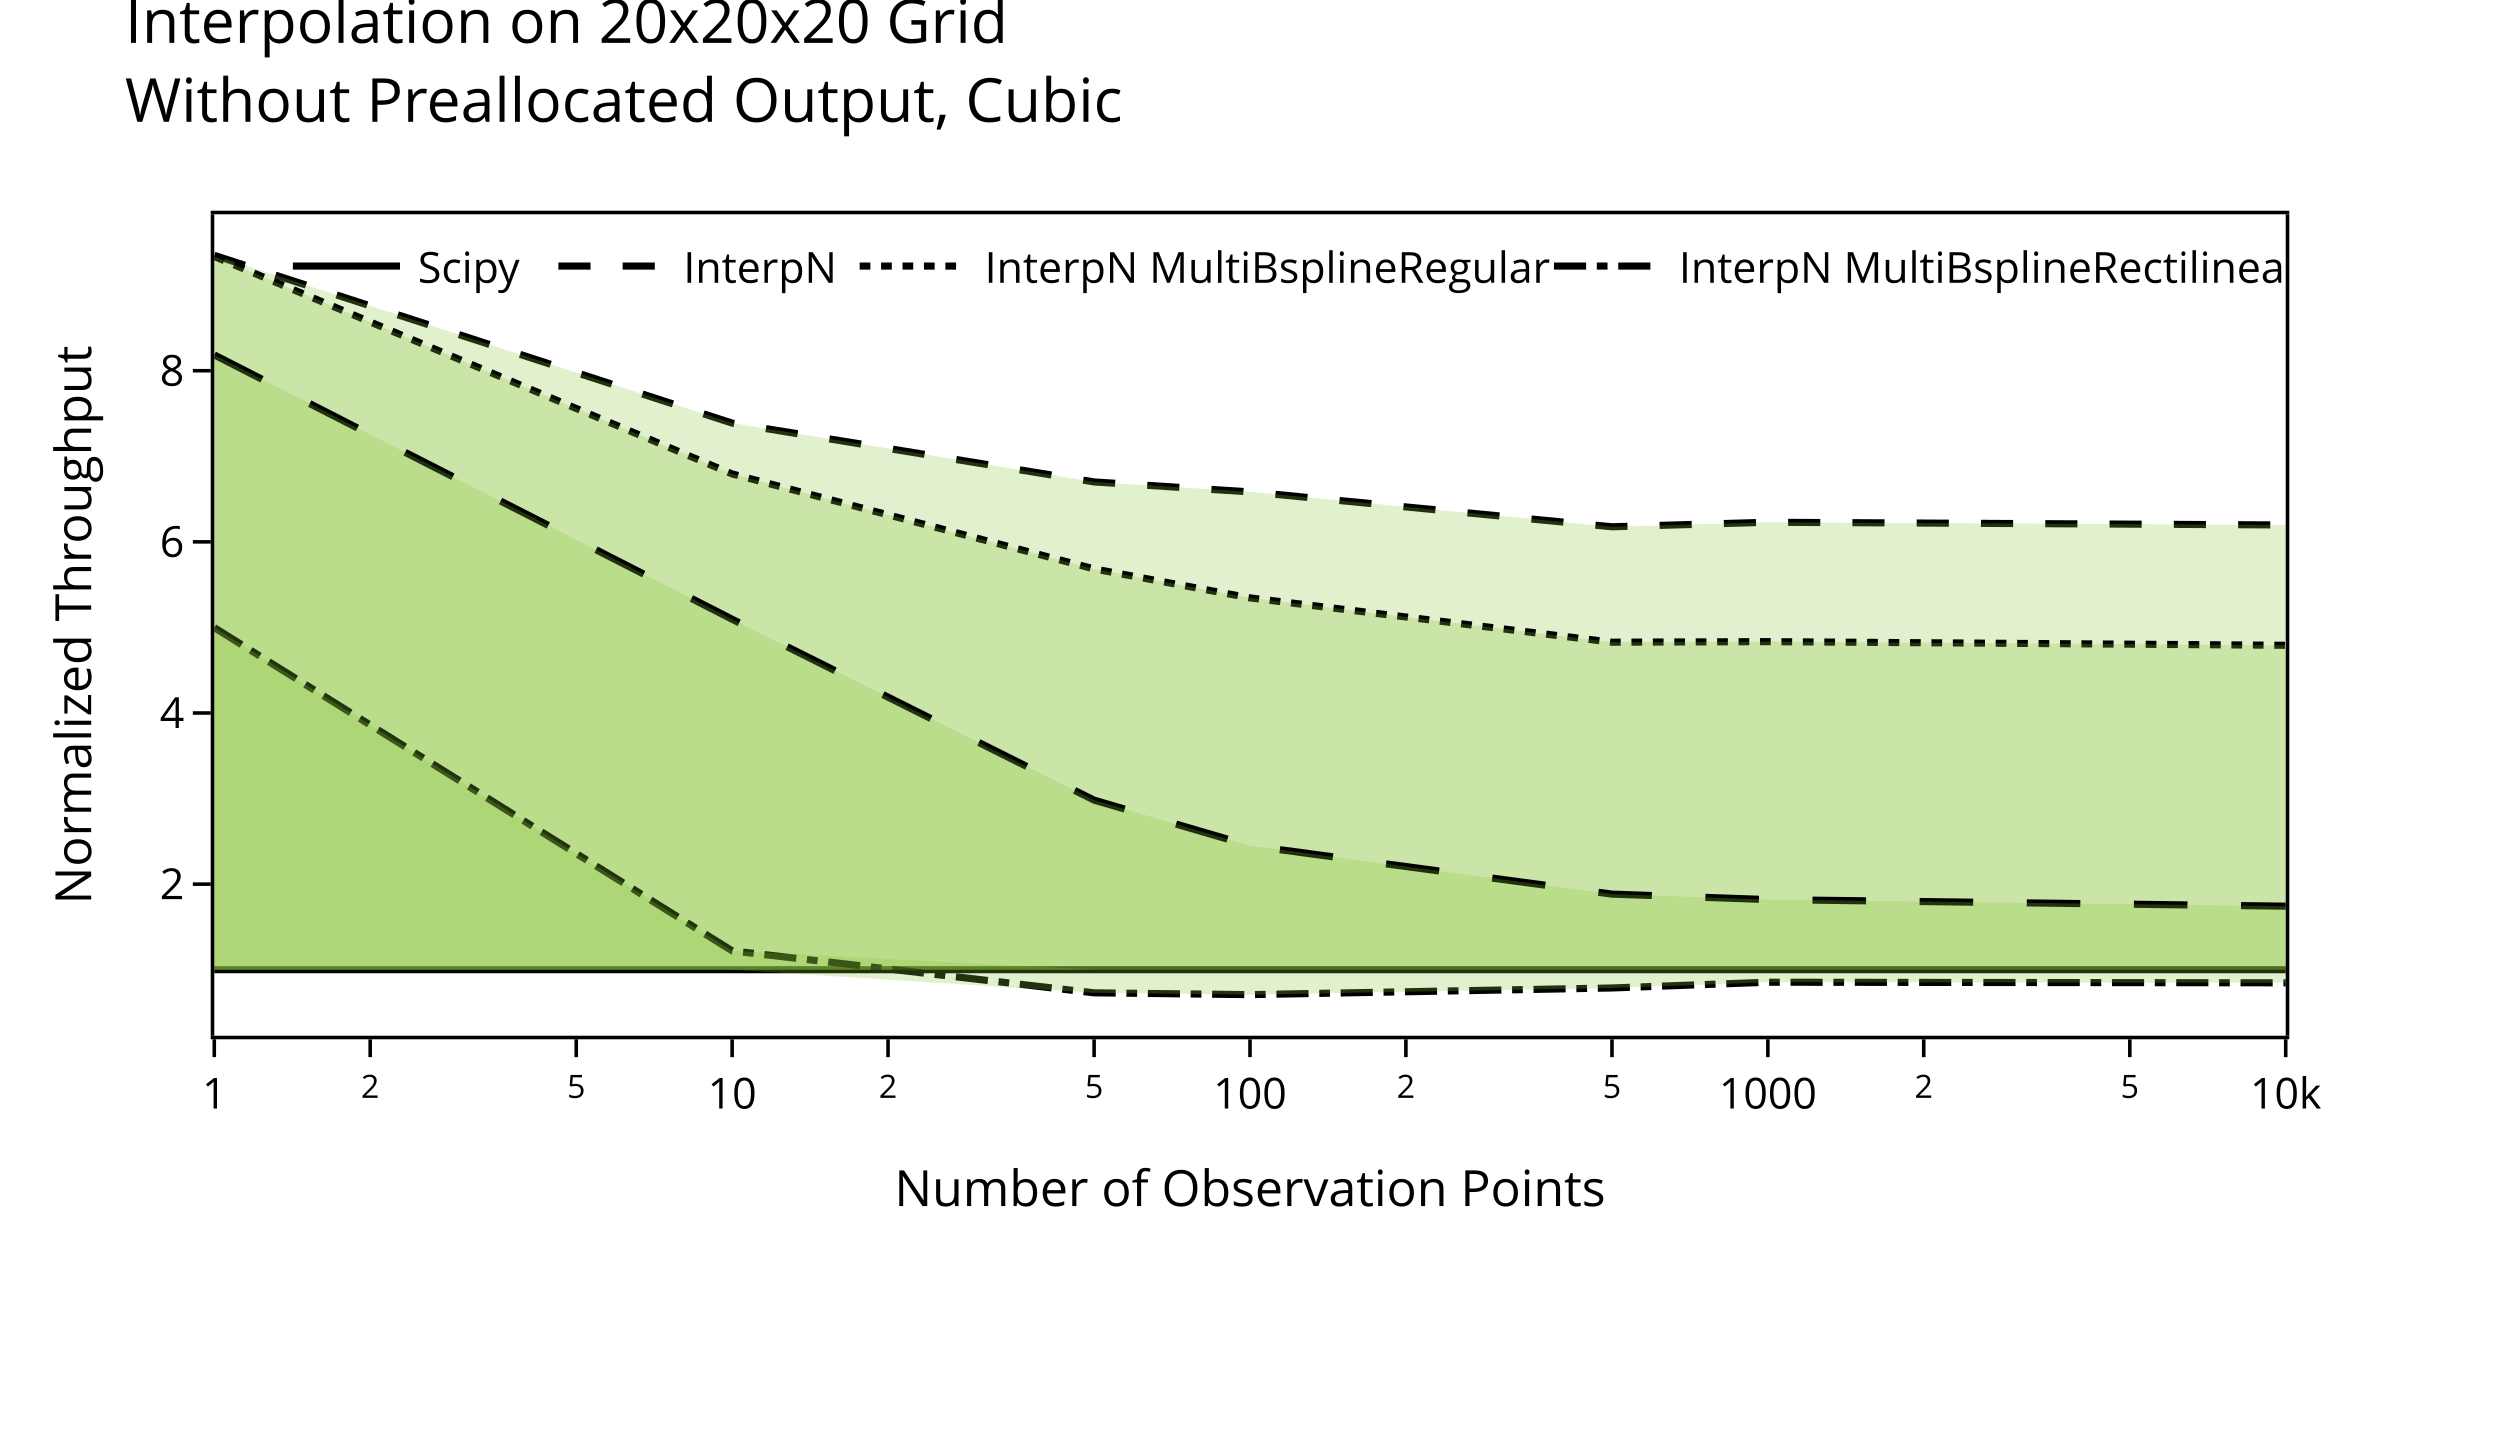
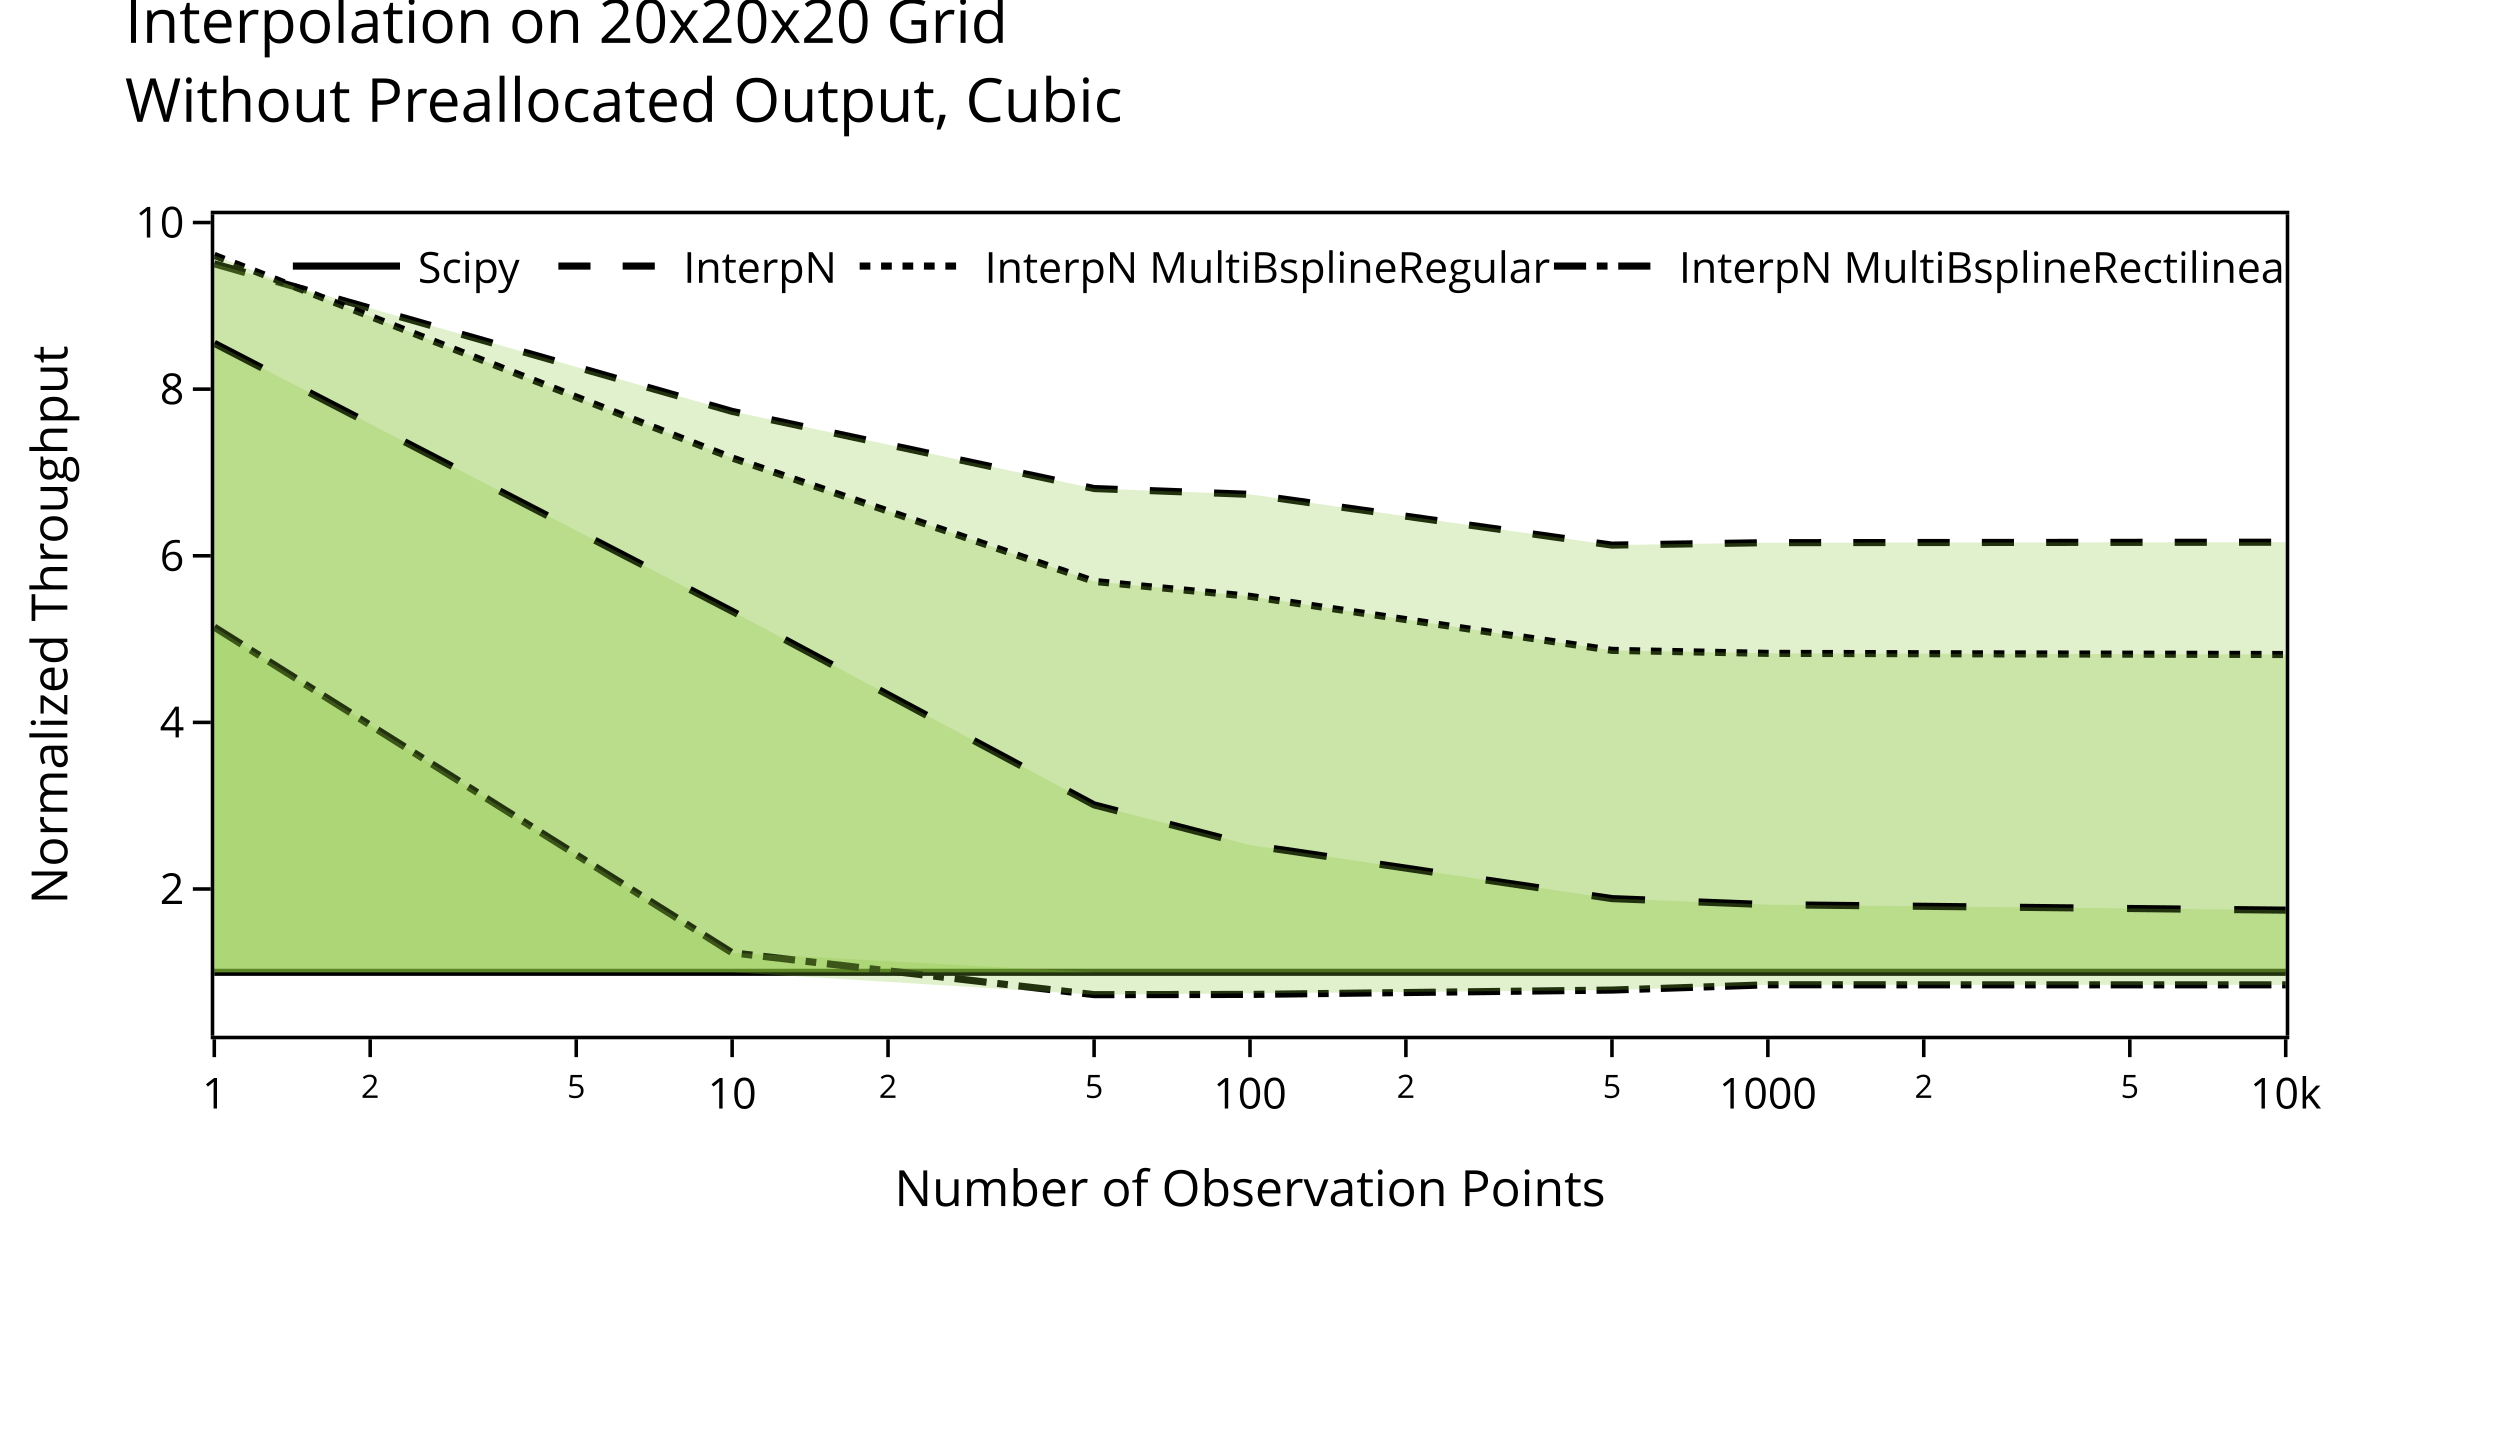
<svg xmlns="http://www.w3.org/2000/svg" class="main-svg" width="700" height="400" style="" viewBox="0 0 700 400">
  <rect x="0" y="0" width="700" height="400" style="fill: rgb(0, 0, 0); fill-opacity: 0;" />
-   <defs id="defs-8075be">
+   <defs id="defs-3d2f14">
    <g class="clips">
-       <clipPath id="clip8075bexyplot" class="plotclip">
+       <clipPath id="clip3d2f14xyplot" class="plotclip">
        <rect width="580" height="230" />
      </clipPath>
-       <clipPath class="axesclip" id="clip8075bex">
+       <clipPath class="axesclip" id="clip3d2f14x">
        <rect x="60" y="0" width="580" height="400" />
      </clipPath>
-       <clipPath class="axesclip" id="clip8075bey">
+       <clipPath class="axesclip" id="clip3d2f14y">
        <rect x="0" y="60" width="700" height="230" />
      </clipPath>
-       <clipPath class="axesclip" id="clip8075bexy">
+       <clipPath class="axesclip" id="clip3d2f14xy">
        <rect x="60" y="60" width="580" height="230" />
      </clipPath>
    </g>
    <g class="gradients" />
    <g class="patterns" />
  </defs>
  <g class="bglayer">
    <rect class="bg" x="60" y="60" width="580" height="230" style="fill: rgb(0, 0, 0); fill-opacity: 0; stroke-width: 0;" />
  </g>
  <g class="layer-below">
    <g class="imagelayer" />
    <g class="shapelayer" />
  </g>
  <g class="cartesianlayer">
    <g class="subplot xy">
      <g class="layer-subplot">
        <g class="shapelayer" />
        <g class="imagelayer" />
      </g>
      <g class="minor-gridlayer">
        <g class="x" />
        <g class="y" />
      </g>
      <g class="gridlayer">
        <g class="x" />
        <g class="y" />
      </g>
      <g class="zerolinelayer" />
      <g class="layer-between">
        <g class="shapelayer" />
        <g class="imagelayer" />
      </g>
      <path class="xlines-below" />
      <path class="ylines-below" />
      <g class="overlines-below" />
      <g class="xaxislayer-below" />
      <g class="yaxislayer-below" />
      <g class="overaxes-below" />
      <g class="overplot">
-         <g class="xy" transform="translate(60,60)" clip-path="url(#clip8075bexyplot)">
+         <g class="xy" transform="translate(60,60)" clip-path="url(#clip3d2f14xyplot)">
          <g class="scatterlayer mlayer">
-             <g class="trace scatter trace9dcabd" style="stroke-miterlimit: 2; opacity: 1;">
-               <g class="fills" />
-               <g class="errorbars" />
-               <g class="lines">
-                 <path class="js-line" d="M0,211.52L580,211.52" style="vector-effect: none; fill: none; stroke: rgb(0, 0, 0); stroke-opacity: 1; stroke-width: 2px; opacity: 1;" />
-               </g>
-               <g class="points" />
-               <g class="text" />
-             </g>
-             <g class="trace scatter trace6fada3" style="stroke-miterlimit: 2; opacity: 1;">
-               <g class="fills" />
-               <g class="errorbars" />
-               <g class="lines">
-                 <path class="js-line" d="M0,11.5L145,58.47L246.35,74.94L290,77.73L391.35,87.5L435,86.23L580,86.99" style="vector-effect: none; fill: none; stroke: rgb(0, 0, 0); stroke-opacity: 1; stroke-dasharray: 9px, 9px; stroke-width: 2px; opacity: 1;" />
-               </g>
-               <g class="points" />
-               <g class="text" />
-             </g>
-             <g class="trace scatter traceb6ef8d" style="stroke-miterlimit: 2; opacity: 1;">
+             <g class="trace scatter tracedb66f1" style="stroke-miterlimit: 2; opacity: 1;">
+               <g class="fills" />
+               <g class="errorbars" />
+               <g class="lines">
+                 <path class="js-line" d="M0,212.24L580,212.24" style="vector-effect: none; fill: none; stroke: rgb(0, 0, 0); stroke-opacity: 1; stroke-width: 2px; opacity: 1;" />
+               </g>
+               <g class="points" />
+               <g class="text" />
+             </g>
+             <g class="trace scatter tracebe2a00" style="stroke-miterlimit: 2; opacity: 1;">
+               <g class="fills" />
+               <g class="errorbars" />
+               <g class="lines">
+                 <path class="js-line" d="M0,13.86L145,55.19L246.35,76.79L290,78.42L391.35,92.63L435,91.94L580,91.82" style="vector-effect: none; fill: none; stroke: rgb(0, 0, 0); stroke-opacity: 1; stroke-dasharray: 9px, 9px; stroke-width: 2px; opacity: 1;" />
+               </g>
+               <g class="points" />
+               <g class="text" />
+             </g>
+             <g class="trace scatter trace1e8b63" style="stroke-miterlimit: 2; opacity: 1;">
              <g class="fills">
                <g>
-                   <path class="js-fill" d="M0,11.5L145,58.47L246.35,74.94L290,77.73L391.35,87.5L435,86.23L580,86.99L580,211.52L435,211.52L0,211.52Z" style="fill: rgb(139, 196, 59); fill-opacity: 0.25; stroke-width: 0;" />
+                   <path class="js-fill" d="M0,13.86L145,55.19L246.35,76.79L290,78.42L391.35,92.63L435,91.94L580,91.82L580,212.24L435,212.24L0,212.24Z" style="fill: rgb(139, 196, 59); fill-opacity: 0.25; stroke-width: 0;" />
                </g>
              </g>
              <g class="errorbars" />
              <g class="lines">
-                 <path class="js-line" d="M0,11.5L145,58.47L246.35,74.94L290,77.73L391.35,87.5L435,86.23L580,86.99L580,211.52L435,211.52L0,211.52" style="vector-effect: none; fill: none; stroke: rgb(0, 204, 150); stroke-opacity: 1; stroke-width: 0px; opacity: 1;" />
-               </g>
-               <g class="points" />
-               <g class="text" />
-             </g>
-             <g class="trace scatter trace625bb9" style="stroke-miterlimit: 2; opacity: 1;">
-               <g class="fills" />
-               <g class="errorbars" />
-               <g class="lines">
-                 <path class="js-line" d="M0,11.82L145,72.7L246.35,99.3L290,107.41L391.35,119.82L435,119.66L580,120.68" style="vector-effect: none; fill: none; stroke: rgb(0, 0, 0); stroke-opacity: 1; stroke-dasharray: 3px, 3px; stroke-width: 2px; opacity: 1;" />
-               </g>
-               <g class="points" />
-               <g class="text" />
-             </g>
-             <g class="trace scatter trace9e0689" style="stroke-miterlimit: 2; opacity: 1;">
+                 <path class="js-line" d="M0,13.86L145,55.19L246.35,76.79L290,78.42L391.35,92.63L435,91.94L580,91.82L580,212.24L435,212.24L0,212.24" style="vector-effect: none; fill: none; stroke: rgb(0, 204, 150); stroke-opacity: 1; stroke-width: 0px; opacity: 1;" />
+               </g>
+               <g class="points" />
+               <g class="text" />
+             </g>
+             <g class="trace scatter trace428259" style="stroke-miterlimit: 2; opacity: 1;">
+               <g class="fills" />
+               <g class="errorbars" />
+               <g class="lines">
+                 <path class="js-line" d="M0,11.5L145,68.23L246.35,102.8L290,106.97L391.35,122.1L435,122.94L580,123.26" style="vector-effect: none; fill: none; stroke: rgb(0, 0, 0); stroke-opacity: 1; stroke-dasharray: 3px, 3px; stroke-width: 2px; opacity: 1;" />
+               </g>
+               <g class="points" />
+               <g class="text" />
+             </g>
+             <g class="trace scatter traceb912b2" style="stroke-miterlimit: 2; opacity: 1;">
              <g class="fills">
                <g>
-                   <path class="js-fill" d="M0,11.82L145,72.7L246.35,99.3L290,107.41L391.35,119.82L435,119.66L580,120.68L580,211.52L435,211.52L0,211.52Z" style="fill: rgb(139, 196, 59); fill-opacity: 0.25; stroke-width: 0;" />
+                   <path class="js-fill" d="M0,11.5L145,68.23L246.35,102.8L290,106.97L391.35,122.1L435,122.94L580,123.26L580,212.24L435,212.24L0,212.24Z" style="fill: rgb(139, 196, 59); fill-opacity: 0.25; stroke-width: 0;" />
                </g>
              </g>
              <g class="errorbars" />
              <g class="lines">
-                 <path class="js-line" d="M0,11.82L145,72.7L246.35,99.3L290,107.41L391.35,119.82L435,119.66L580,120.68L580,211.52L435,211.52L0,211.52" style="vector-effect: none; fill: none; stroke: rgb(255, 161, 90); stroke-opacity: 1; stroke-width: 0px; opacity: 1;" />
-               </g>
-               <g class="points" />
-               <g class="text" />
-             </g>
-             <g class="trace scatter trace5aaf58" style="stroke-miterlimit: 2; opacity: 1;">
-               <g class="fills" />
-               <g class="errorbars" />
-               <g class="lines">
-                 <path class="js-line" d="M0,115.74L145,206.24L246.35,217.99L290,218.5L391.35,216.63L435,215.02L580,215.19" style="vector-effect: none; fill: none; stroke: rgb(0, 0, 0); stroke-opacity: 1; stroke-dasharray: 9px, 3px, 3px, 3px; stroke-width: 2px; opacity: 1;" />
-               </g>
-               <g class="points" />
-               <g class="text" />
-             </g>
-             <g class="trace scatter trace3904d8" style="stroke-miterlimit: 2; opacity: 1;">
+                 <path class="js-line" d="M0,11.5L145,68.23L246.35,102.8L290,106.97L391.35,122.1L435,122.94L580,123.26L580,212.24L435,212.24L0,212.24" style="vector-effect: none; fill: none; stroke: rgb(255, 161, 90); stroke-opacity: 1; stroke-width: 0px; opacity: 1;" />
+               </g>
+               <g class="points" />
+               <g class="text" />
+             </g>
+             <g class="trace scatter trace3cf220" style="stroke-miterlimit: 2; opacity: 1;">
+               <g class="fills" />
+               <g class="errorbars" />
+               <g class="lines">
+                 <path class="js-line" d="M0,115.59L145,206.78L246.35,218.5L290,218.44L391.35,217.22L435,215.74L580,215.76" style="vector-effect: none; fill: none; stroke: rgb(0, 0, 0); stroke-opacity: 1; stroke-dasharray: 9px, 3px, 3px, 3px; stroke-width: 2px; opacity: 1;" />
+               </g>
+               <g class="points" />
+               <g class="text" />
+             </g>
+             <g class="trace scatter tracebbf7dc" style="stroke-miterlimit: 2; opacity: 1;">
              <g class="fills">
                <g>
-                   <path class="js-fill" d="M0,115.74L145,206.24L246.35,211.52L580,211.52L580,215.19L435,215.02L391.35,216.63L290,218.5L246.35,217.99L145,211.52L0,211.52Z" style="fill: rgb(139, 196, 59); fill-opacity: 0.25; stroke-width: 0;" />
+                   <path class="js-fill" d="M0,115.59L145,206.78L246.35,212.24L580,212.24L580,215.76L435,215.74L391.35,217.22L246.35,218.5L145,212.24L0,212.24Z" style="fill: rgb(139, 196, 59); fill-opacity: 0.25; stroke-width: 0;" />
                </g>
              </g>
              <g class="errorbars" />
              <g class="lines">
-                 <path class="js-line" d="M0,115.74L145,206.24L246.35,211.52L580,211.52L580,215.19L435,215.02L391.35,216.63L290,218.5L246.35,217.99L145,211.52L0,211.52" style="vector-effect: none; fill: none; stroke: rgb(255, 102, 146); stroke-opacity: 1; stroke-width: 0px; opacity: 1;" />
-               </g>
-               <g class="points" />
-               <g class="text" />
-             </g>
-             <g class="trace scatter trace181d31" style="stroke-miterlimit: 2; opacity: 1;">
-               <g class="fills" />
-               <g class="errorbars" />
-               <g class="lines">
-                 <path class="js-line" d="M0,39.38L145,113.39L246.35,164.04L290,176.8L391.35,190.35L435,191.88L580,193.73" style="vector-effect: none; fill: none; stroke: rgb(0, 0, 0); stroke-opacity: 1; stroke-dasharray: 15px, 15px; stroke-width: 2px; opacity: 1;" />
-               </g>
-               <g class="points" />
-               <g class="text" />
-             </g>
-             <g class="trace scatter trace26cff0" style="stroke-miterlimit: 2; opacity: 1;">
+                 <path class="js-line" d="M0,115.59L145,206.78L246.35,212.24L580,212.24L580,215.76L435,215.74L391.35,217.22L246.35,218.5L145,212.24L0,212.24" style="vector-effect: none; fill: none; stroke: rgb(255, 102, 146); stroke-opacity: 1; stroke-width: 0px; opacity: 1;" />
+               </g>
+               <g class="points" />
+               <g class="text" />
+             </g>
+             <g class="trace scatter trace3811a0" style="stroke-miterlimit: 2; opacity: 1;">
+               <g class="fills" />
+               <g class="errorbars" />
+               <g class="lines">
+                 <path class="js-line" d="M0,36.12L145,111.16L246.35,165.37L290,176.63L391.35,191.61L435,193.3L580,194.84" style="vector-effect: none; fill: none; stroke: rgb(0, 0, 0); stroke-opacity: 1; stroke-dasharray: 15px, 15px; stroke-width: 2px; opacity: 1;" />
+               </g>
+               <g class="points" />
+               <g class="text" />
+             </g>
+             <g class="trace scatter trace8041ba" style="stroke-miterlimit: 2; opacity: 1;">
              <g class="fills">
                <g>
-                   <path class="js-fill" d="M0,39.38L145,113.39L246.35,164.04L290,176.8L391.35,190.35L435,191.88L580,193.73L580,211.52L435,211.52L0,211.52Z" style="fill: rgb(139, 196, 59); fill-opacity: 0.25; stroke-width: 0;" />
+                   <path class="js-fill" d="M0,36.12L145,111.16L246.35,165.37L290,176.63L391.35,191.61L435,193.3L580,194.84L580,212.24L435,212.24L0,212.24Z" style="fill: rgb(139, 196, 59); fill-opacity: 0.25; stroke-width: 0;" />
                </g>
              </g>
              <g class="errorbars" />
              <g class="lines">
-                 <path class="js-line" d="M0,39.38L145,113.39L246.35,164.04L290,176.8L391.35,190.35L435,191.88L580,193.73L580,211.52L435,211.52L0,211.52" style="vector-effect: none; fill: none; stroke: rgb(255, 151, 255); stroke-opacity: 1; stroke-width: 0px; opacity: 1;" />
+                 <path class="js-line" d="M0,36.12L145,111.16L246.35,165.37L290,176.63L391.35,191.61L435,193.3L580,194.84L580,212.24L435,212.24L0,212.24" style="vector-effect: none; fill: none; stroke: rgb(255, 151, 255); stroke-opacity: 1; stroke-width: 0px; opacity: 1;" />
              </g>
              <g class="points" />
              <g class="text" />
            </g>
          </g>
        </g>
      </g>
      <path class="xlines-above crisp" d="M59,290.5H641M59,59.5H641" style="fill: none; stroke-width: 1px; stroke: rgb(0, 0, 0); stroke-opacity: 1;" />
      <path class="ylines-above crisp" d="M59.5,60V290M640.5,60V290" style="fill: none; stroke-width: 1px; stroke: rgb(0, 0, 0); stroke-opacity: 1;" />
      <g class="overlines-above" />
      <g class="xaxislayer-above">
        <path class="xtick ticks crisp" d="M0,291v5" transform="translate(60,0)" style="stroke: rgb(0, 0, 0); stroke-opacity: 1; stroke-width: 1px;" />
        <path class="xtick ticks crisp" d="M0,291v5" transform="translate(103.65,0)" style="stroke: rgb(0, 0, 0); stroke-opacity: 1; stroke-width: 1px;" />
        <path class="xtick ticks crisp" d="M0,291v5" transform="translate(161.35,0)" style="stroke: rgb(0, 0, 0); stroke-opacity: 1; stroke-width: 1px;" />
        <path class="xtick ticks crisp" d="M0,291v5" transform="translate(205,0)" style="stroke: rgb(0, 0, 0); stroke-opacity: 1; stroke-width: 1px;" />
        <path class="xtick ticks crisp" d="M0,291v5" transform="translate(248.65,0)" style="stroke: rgb(0, 0, 0); stroke-opacity: 1; stroke-width: 1px;" />
        <path class="xtick ticks crisp" d="M0,291v5" transform="translate(306.35,0)" style="stroke: rgb(0, 0, 0); stroke-opacity: 1; stroke-width: 1px;" />
        <path class="xtick ticks crisp" d="M0,291v5" transform="translate(350,0)" style="stroke: rgb(0, 0, 0); stroke-opacity: 1; stroke-width: 1px;" />
        <path class="xtick ticks crisp" d="M0,291v5" transform="translate(393.65,0)" style="stroke: rgb(0, 0, 0); stroke-opacity: 1; stroke-width: 1px;" />
        <path class="xtick ticks crisp" d="M0,291v5" transform="translate(451.35,0)" style="stroke: rgb(0, 0, 0); stroke-opacity: 1; stroke-width: 1px;" />
        <path class="xtick ticks crisp" d="M0,291v5" transform="translate(495,0)" style="stroke: rgb(0, 0, 0); stroke-opacity: 1; stroke-width: 1px;" />
        <path class="xtick ticks crisp" d="M0,291v5" transform="translate(538.65,0)" style="stroke: rgb(0, 0, 0); stroke-opacity: 1; stroke-width: 1px;" />
        <path class="xtick ticks crisp" d="M0,291v5" transform="translate(596.35,0)" style="stroke: rgb(0, 0, 0); stroke-opacity: 1; stroke-width: 1px;" />
        <path class="xtick ticks crisp" d="M0,291v5" transform="translate(640,0)" style="stroke: rgb(0, 0, 0); stroke-opacity: 1; stroke-width: 1px;" />
        <g class="xtick">
          <text text-anchor="middle" x="0" y="310.4" transform="translate(60,0)" style="font-family: 'Open Sans', verdana, arial, sans-serif; font-size: 12px; fill: rgb(0, 0, 0); fill-opacity: 1; white-space: pre; opacity: 1;">1</text>
        </g>
        <g class="xtick">
          <text text-anchor="middle" x="0" y="307.4" style="font-family: 'Open Sans', verdana, arial, sans-serif; font-size: 9px; fill: rgb(0, 0, 0); fill-opacity: 1; white-space: pre; opacity: 1;" transform="translate(103.65,0)">2</text>
        </g>
        <g class="xtick">
          <text text-anchor="middle" x="0" y="307.4" style="font-family: 'Open Sans', verdana, arial, sans-serif; font-size: 9px; fill: rgb(0, 0, 0); fill-opacity: 1; white-space: pre; opacity: 1;" transform="translate(161.35,0)">5</text>
        </g>
        <g class="xtick">
          <text text-anchor="middle" x="0" y="310.4" style="font-family: 'Open Sans', verdana, arial, sans-serif; font-size: 12px; fill: rgb(0, 0, 0); fill-opacity: 1; white-space: pre; opacity: 1;" transform="translate(205,0)">10</text>
        </g>
        <g class="xtick">
          <text text-anchor="middle" x="0" y="307.4" style="font-family: 'Open Sans', verdana, arial, sans-serif; font-size: 9px; fill: rgb(0, 0, 0); fill-opacity: 1; white-space: pre; opacity: 1;" transform="translate(248.65,0)">2</text>
        </g>
        <g class="xtick">
          <text text-anchor="middle" x="0" y="307.4" style="font-family: 'Open Sans', verdana, arial, sans-serif; font-size: 9px; fill: rgb(0, 0, 0); fill-opacity: 1; white-space: pre; opacity: 1;" transform="translate(306.35,0)">5</text>
        </g>
        <g class="xtick">
          <text text-anchor="middle" x="0" y="310.4" style="font-family: 'Open Sans', verdana, arial, sans-serif; font-size: 12px; fill: rgb(0, 0, 0); fill-opacity: 1; white-space: pre; opacity: 1;" transform="translate(350,0)">100</text>
        </g>
        <g class="xtick">
          <text text-anchor="middle" x="0" y="307.4" style="font-family: 'Open Sans', verdana, arial, sans-serif; font-size: 9px; fill: rgb(0, 0, 0); fill-opacity: 1; white-space: pre; opacity: 1;" transform="translate(393.65,0)">2</text>
        </g>
        <g class="xtick">
          <text text-anchor="middle" x="0" y="307.4" style="font-family: 'Open Sans', verdana, arial, sans-serif; font-size: 9px; fill: rgb(0, 0, 0); fill-opacity: 1; white-space: pre; opacity: 1;" transform="translate(451.35,0)">5</text>
        </g>
        <g class="xtick">
          <text text-anchor="middle" x="0" y="310.4" style="font-family: 'Open Sans', verdana, arial, sans-serif; font-size: 12px; fill: rgb(0, 0, 0); fill-opacity: 1; white-space: pre; opacity: 1;" transform="translate(495,0)">1000</text>
        </g>
        <g class="xtick">
          <text text-anchor="middle" x="0" y="307.4" style="font-family: 'Open Sans', verdana, arial, sans-serif; font-size: 9px; fill: rgb(0, 0, 0); fill-opacity: 1; white-space: pre; opacity: 1;" transform="translate(538.65,0)">2</text>
        </g>
        <g class="xtick">
          <text text-anchor="middle" x="0" y="307.4" style="font-family: 'Open Sans', verdana, arial, sans-serif; font-size: 9px; fill: rgb(0, 0, 0); fill-opacity: 1; white-space: pre; opacity: 1;" transform="translate(596.35,0)">5</text>
        </g>
        <g class="xtick">
          <text text-anchor="middle" x="0" y="310.4" style="font-family: 'Open Sans', verdana, arial, sans-serif; font-size: 12px; fill: rgb(0, 0, 0); fill-opacity: 1; white-space: pre; opacity: 1;" transform="translate(640,0)">10k</text>
        </g>
      </g>
      <g class="yaxislayer-above">
-         <path class="ytick ticks crisp" d="M59,0h-5" transform="translate(0,247.56)" style="stroke: rgb(0, 0, 0); stroke-opacity: 1; stroke-width: 1px;" />
-         <path class="ytick ticks crisp" d="M59,0h-5" transform="translate(0,199.64)" style="stroke: rgb(0, 0, 0); stroke-opacity: 1; stroke-width: 1px;" />
-         <path class="ytick ticks crisp" d="M59,0h-5" transform="translate(0,151.72)" style="stroke: rgb(0, 0, 0); stroke-opacity: 1; stroke-width: 1px;" />
-         <path class="ytick ticks crisp" d="M59,0h-5" transform="translate(0,103.8)" style="stroke: rgb(0, 0, 0); stroke-opacity: 1; stroke-width: 1px;" />
-         <g class="ytick">
-           <text text-anchor="end" x="51.6" y="4.2" transform="translate(0,247.56)" style="font-family: 'Open Sans', verdana, arial, sans-serif; font-size: 12px; fill: rgb(0, 0, 0); fill-opacity: 1; white-space: pre; opacity: 1;">2</text>
-         </g>
-         <g class="ytick">
-           <text text-anchor="end" x="51.6" y="4.2" style="font-family: 'Open Sans', verdana, arial, sans-serif; font-size: 12px; fill: rgb(0, 0, 0); fill-opacity: 1; white-space: pre; opacity: 1;" transform="translate(0,199.64)">4</text>
-         </g>
-         <g class="ytick">
-           <text text-anchor="end" x="51.6" y="4.2" style="font-family: 'Open Sans', verdana, arial, sans-serif; font-size: 12px; fill: rgb(0, 0, 0); fill-opacity: 1; white-space: pre; opacity: 1;" transform="translate(0,151.72)">6</text>
-         </g>
-         <g class="ytick">
-           <text text-anchor="end" x="51.6" y="4.2" style="font-family: 'Open Sans', verdana, arial, sans-serif; font-size: 12px; fill: rgb(0, 0, 0); fill-opacity: 1; white-space: pre; opacity: 1;" transform="translate(0,103.8)">8</text>
+         <path class="ytick ticks crisp" d="M59,0h-5" transform="translate(0,248.92)" style="stroke: rgb(0, 0, 0); stroke-opacity: 1; stroke-width: 1px;" />
+         <path class="ytick ticks crisp" d="M59,0h-5" transform="translate(0,202.27)" style="stroke: rgb(0, 0, 0); stroke-opacity: 1; stroke-width: 1px;" />
+         <path class="ytick ticks crisp" d="M59,0h-5" transform="translate(0,155.62)" style="stroke: rgb(0, 0, 0); stroke-opacity: 1; stroke-width: 1px;" />
+         <path class="ytick ticks crisp" d="M59,0h-5" transform="translate(0,108.96)" style="stroke: rgb(0, 0, 0); stroke-opacity: 1; stroke-width: 1px;" />
+         <path class="ytick ticks crisp" d="M59,0h-5" transform="translate(0,62.31)" style="stroke: rgb(0, 0, 0); stroke-opacity: 1; stroke-width: 1px;" />
+         <g class="ytick">
+           <text text-anchor="end" x="51.6" y="4.2" transform="translate(0,248.92)" style="font-family: 'Open Sans', verdana, arial, sans-serif; font-size: 12px; fill: rgb(0, 0, 0); fill-opacity: 1; white-space: pre; opacity: 1;">2</text>
+         </g>
+         <g class="ytick">
+           <text text-anchor="end" x="51.6" y="4.2" style="font-family: 'Open Sans', verdana, arial, sans-serif; font-size: 12px; fill: rgb(0, 0, 0); fill-opacity: 1; white-space: pre; opacity: 1;" transform="translate(0,202.27)">4</text>
+         </g>
+         <g class="ytick">
+           <text text-anchor="end" x="51.6" y="4.2" style="font-family: 'Open Sans', verdana, arial, sans-serif; font-size: 12px; fill: rgb(0, 0, 0); fill-opacity: 1; white-space: pre; opacity: 1;" transform="translate(0,155.62)">6</text>
+         </g>
+         <g class="ytick">
+           <text text-anchor="end" x="51.6" y="4.2" style="font-family: 'Open Sans', verdana, arial, sans-serif; font-size: 12px; fill: rgb(0, 0, 0); fill-opacity: 1; white-space: pre; opacity: 1;" transform="translate(0,108.96)">8</text>
+         </g>
+         <g class="ytick">
+           <text text-anchor="end" x="51.6" y="4.2" style="font-family: 'Open Sans', verdana, arial, sans-serif; font-size: 12px; fill: rgb(0, 0, 0); fill-opacity: 1; white-space: pre; opacity: 1;" transform="translate(0,62.31)">10</text>
        </g>
      </g>
      <g class="overaxes-above" />
    </g>
  </g>
  <g class="polarlayer" />
  <g class="smithlayer" />
  <g class="ternarylayer" />
  <g class="geolayer" />
  <g class="funnelarealayer" />
  <g class="pielayer" />
  <g class="iciclelayer" />
  <g class="treemaplayer" />
  <g class="sunburstlayer" />
  <g class="glimages" />
-   <defs id="topdefs-8075be">
+   <defs id="topdefs-3d2f14">
    <g class="clips" />
-     <clipPath id="legend8075be">
+     <clipPath id="legend3d2f14">
      <rect width="563" height="29" x="0" y="0" />
    </clipPath>
  </defs>
  <g class="layer-above">
    <g class="imagelayer" />
    <g class="shapelayer" />
  </g>
  <g class="infolayer">
    <g class="legend" pointer-events="all" transform="translate(77,60)">
      <rect class="bg" shape-rendering="crispEdges" width="563" height="29" x="0" y="0" style="stroke: rgb(68, 68, 68); stroke-opacity: 1; fill: rgb(0, 0, 0); fill-opacity: 0; stroke-width: 0px;" />
-       <g class="scrollbox" transform="" clip-path="url(#legend8075be)">
+       <g class="scrollbox" transform="" clip-path="url(#legend3d2f14)">
        <g class="groups">
          <g class="traces" transform="translate(0,14.5)" style="opacity: 1;">
            <text class="legendtext" text-anchor="start" x="40" y="4.68" style="font-family: 'Open Sans', verdana, arial, sans-serif; font-size: 12px; fill: rgb(0, 0, 0); fill-opacity: 1; white-space: pre;">Scipy</text>
            <g class="layers" style="opacity: 1;">
              <g class="legendfill" />
              <g class="legendlines">
                <path class="js-line" d="M5,0h30" style="fill: none; stroke: rgb(0, 0, 0); stroke-opacity: 1; stroke-width: 2px;" />
              </g>
              <g class="legendsymbols">
                <g class="legendpoints" />
              </g>
            </g>
            <rect class="legendtoggle" x="0" y="-9.5" width="71.844" height="19" style="fill: rgb(0, 0, 0); fill-opacity: 0;" />
          </g>
          <g class="traces" transform="translate(74.34375,14.5)" style="opacity: 1;">
            <text class="legendtext" text-anchor="start" x="40" y="4.68" style="font-family: 'Open Sans', verdana, arial, sans-serif; font-size: 12px; fill: rgb(0, 0, 0); fill-opacity: 1; white-space: pre;">InterpN</text>
            <g class="layers" style="opacity: 1;">
              <g class="legendfill" />
              <g class="legendlines">
                <path class="js-line" d="M5,0h30" style="fill: none; stroke: rgb(0, 0, 0); stroke-opacity: 1; stroke-dasharray: 9px, 9px; stroke-width: 2px;" />
              </g>
              <g class="legendsymbols">
                <g class="legendpoints" />
              </g>
            </g>
            <rect class="legendtoggle" x="0" y="-9.5" width="81.859" height="19" style="fill: rgb(0, 0, 0); fill-opacity: 0;" />
          </g>
          <g class="traces" transform="translate(158.7031,14.5)" style="opacity: 1;">
            <text class="legendtext" text-anchor="start" x="40" y="4.68" style="font-family: 'Open Sans', verdana, arial, sans-serif; font-size: 12px; fill: rgb(0, 0, 0); fill-opacity: 1; white-space: pre;">InterpN MultiBsplineRegular</text>
            <g class="layers" style="opacity: 1;">
              <g class="legendfill" />
              <g class="legendlines">
                <path class="js-line" d="M5,0h30" style="fill: none; stroke: rgb(0, 0, 0); stroke-opacity: 1; stroke-dasharray: 3px, 3px; stroke-width: 2px;" />
              </g>
              <g class="legendsymbols">
                <g class="legendpoints" />
              </g>
            </g>
            <rect class="legendtoggle" x="0" y="-9.5" width="191.906" height="19" style="fill: rgb(0, 0, 0); fill-opacity: 0;" />
          </g>
          <g class="traces" transform="translate(353.1094,14.5)" style="opacity: 1;">
            <text class="legendtext" text-anchor="start" x="40" y="4.68" style="font-family: 'Open Sans', verdana, arial, sans-serif; font-size: 12px; fill: rgb(0, 0, 0); fill-opacity: 1; white-space: pre;">InterpN MultiBsplineRectilinear</text>
            <g class="layers" style="opacity: 1;">
              <g class="legendfill" />
              <g class="legendlines">
                <path class="js-line" d="M5,0h30" style="fill: none; stroke: rgb(0, 0, 0); stroke-opacity: 1; stroke-dasharray: 9px, 3px, 3px, 3px; stroke-width: 2px;" />
              </g>
              <g class="legendsymbols">
                <g class="legendpoints" />
              </g>
            </g>
            <rect class="legendtoggle" x="0" y="-9.5" width="206.578" height="19" style="fill: rgb(0, 0, 0); fill-opacity: 0;" />
          </g>
        </g>
      </g>
      <rect class="scrollbar" rx="20" ry="3" width="0" height="0" x="0" y="0" style="fill: rgb(128, 139, 164); fill-opacity: 1;" />
    </g>
    <g class="g-gtitle">
      <text class="gtitle" x="35" y="12" text-anchor="start" dy="0.7em" style="opacity: 1; font-family: 'Open Sans', verdana, arial, sans-serif; font-size: 17px; fill: rgb(0, 0, 0); fill-opacity: 1; white-space: pre;">
        <tspan class="line" dy="0em" x="35" y="12">Interpolation on 20x20x20 Grid</tspan>
        <tspan class="line" dy="1.3em" x="35" y="12">Without Preallocated Output, Cubic</tspan>
      </text>
    </g>
    <g class="g-xtitle">
      <text class="xtitle" x="350" y="337.706" text-anchor="middle" style="opacity: 1; font-family: 'Open Sans', verdana, arial, sans-serif; font-size: 14px; fill: rgb(0, 0, 0); fill-opacity: 1; white-space: pre;">Number of Observation Points</text>
    </g>
    <g class="g-ytitle">
-       <text class="ytitle" transform="rotate(-90,25.52188,175)" x="25.522" y="175" text-anchor="middle" style="opacity: 1; font-family: 'Open Sans', verdana, arial, sans-serif; font-size: 14px; fill: rgb(0, 0, 0); fill-opacity: 1; white-space: pre;">Normalized Throughput</text>
+       <text class="ytitle" transform="rotate(-90,18.85,175)" x="18.85" y="175" text-anchor="middle" style="opacity: 1; font-family: 'Open Sans', verdana, arial, sans-serif; font-size: 14px; fill: rgb(0, 0, 0); fill-opacity: 1; white-space: pre;">Normalized Throughput</text>
    </g>
  </g>
</svg>
